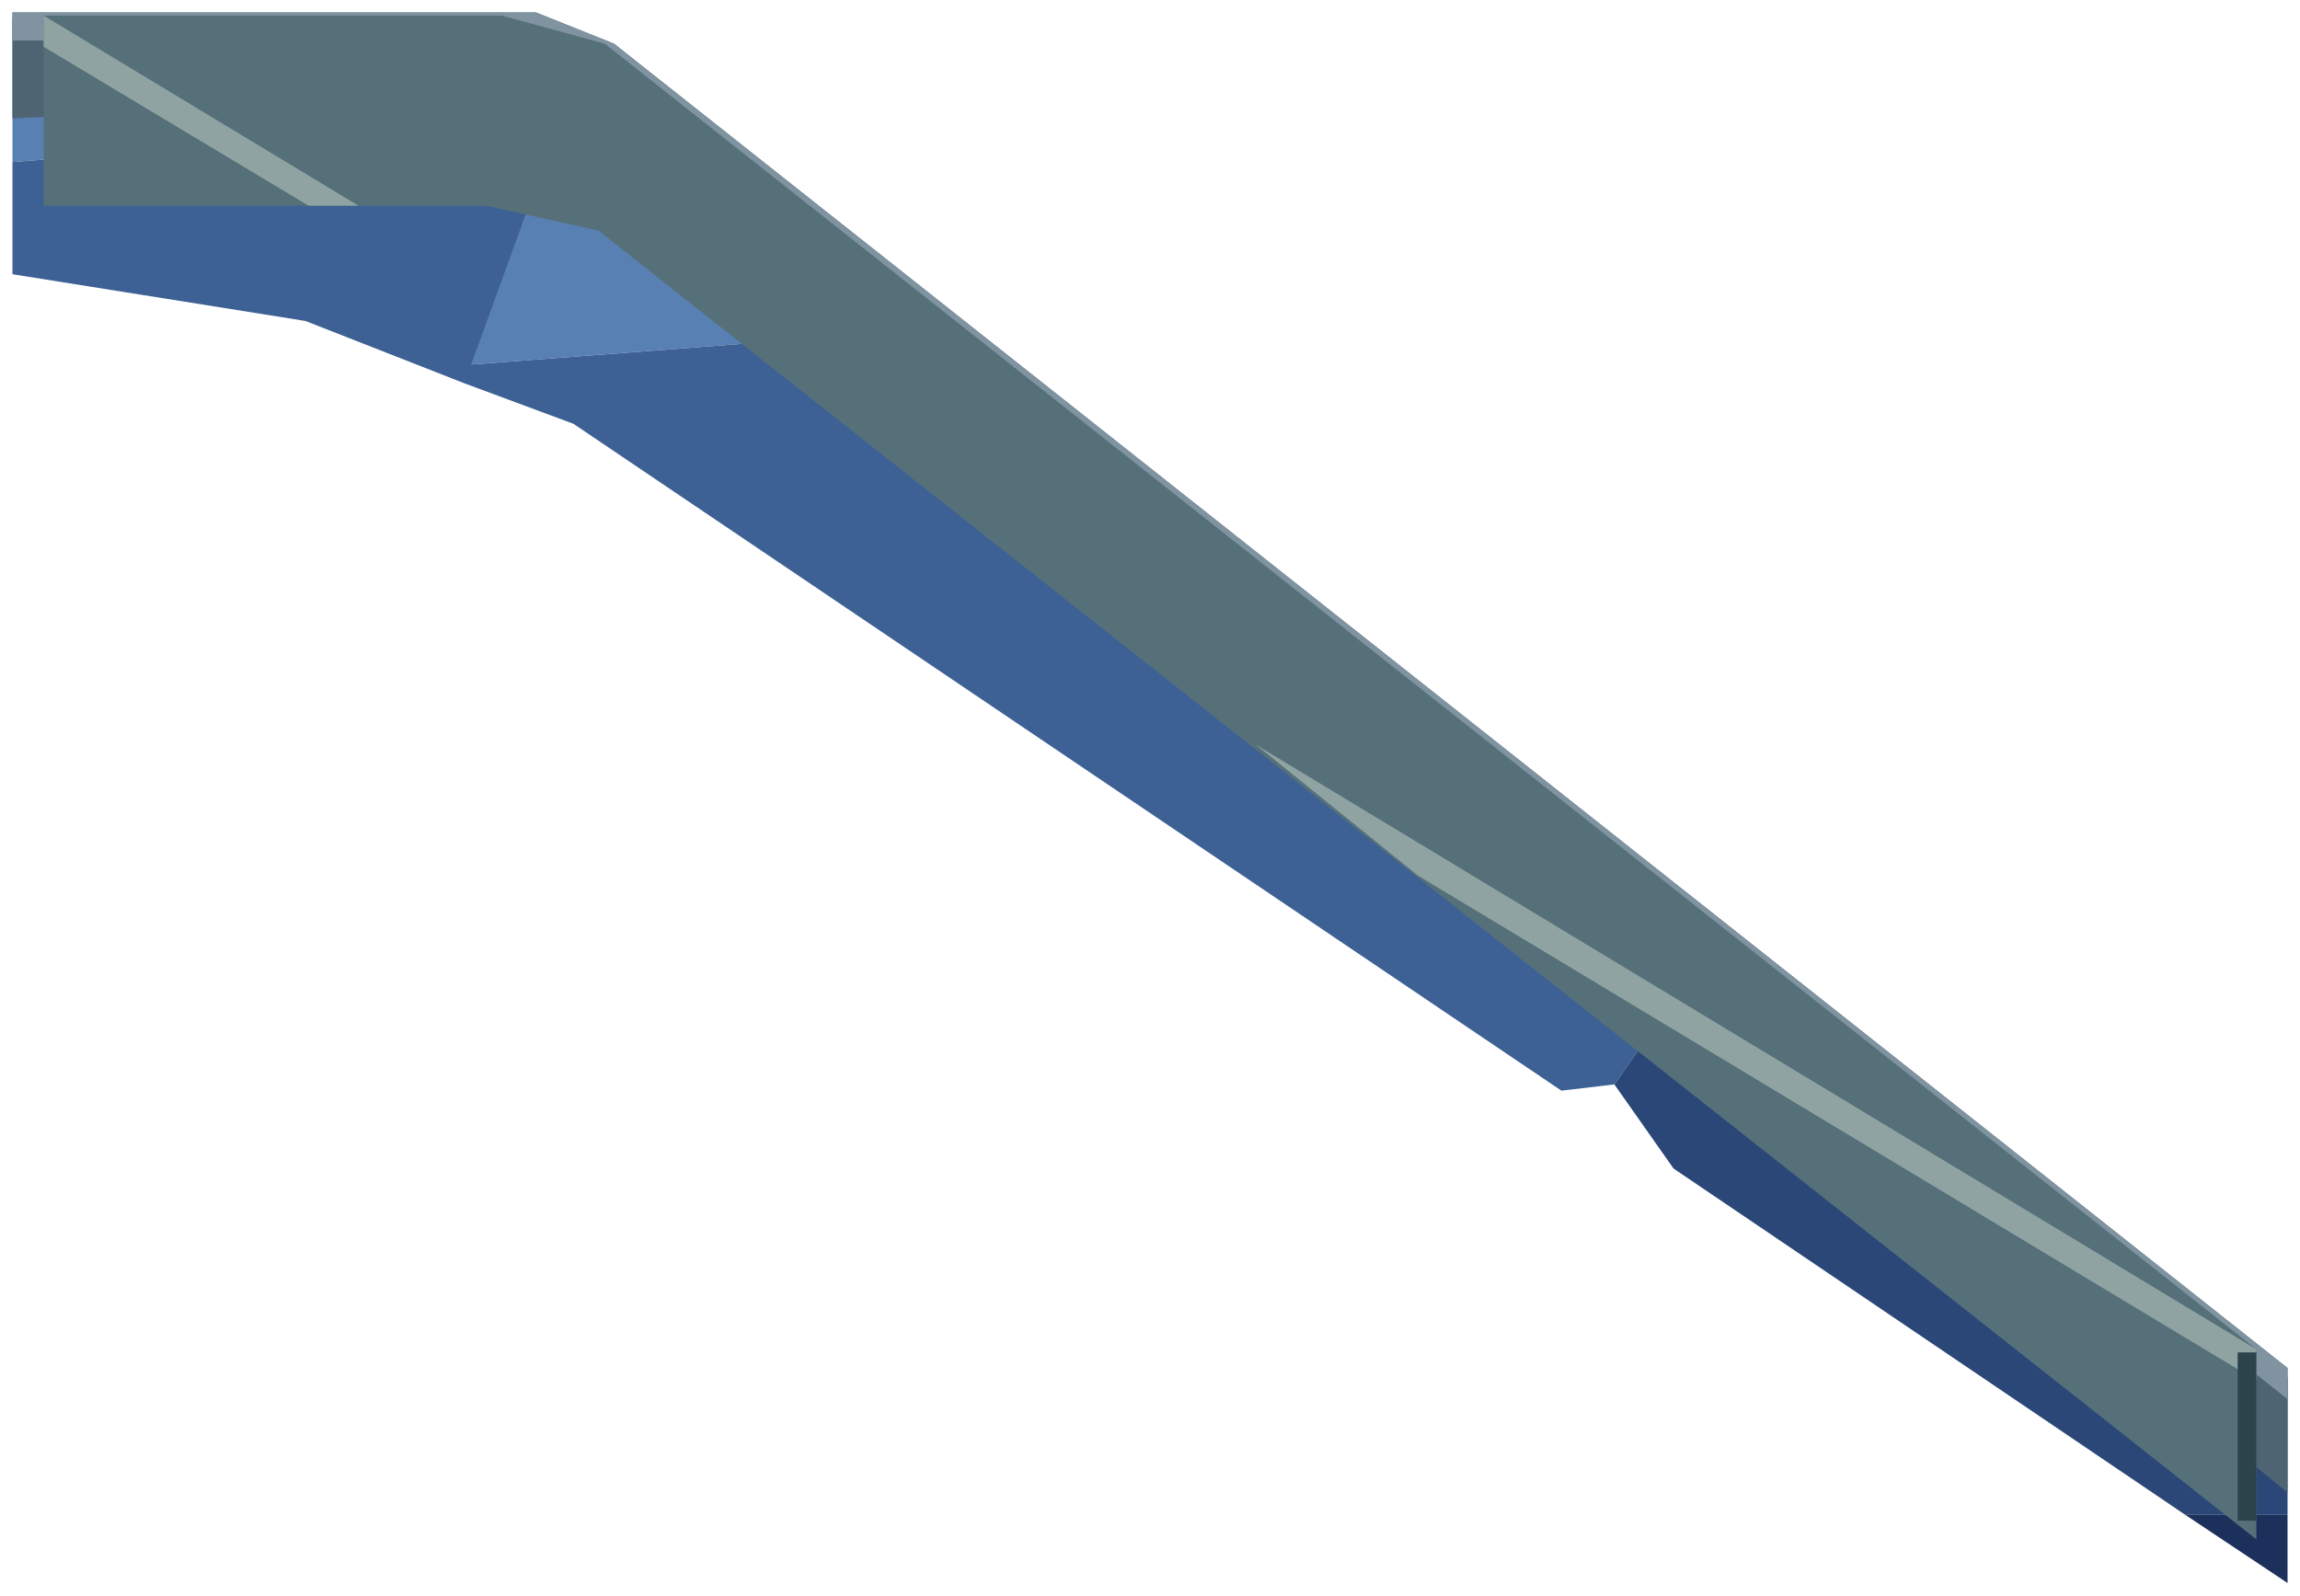
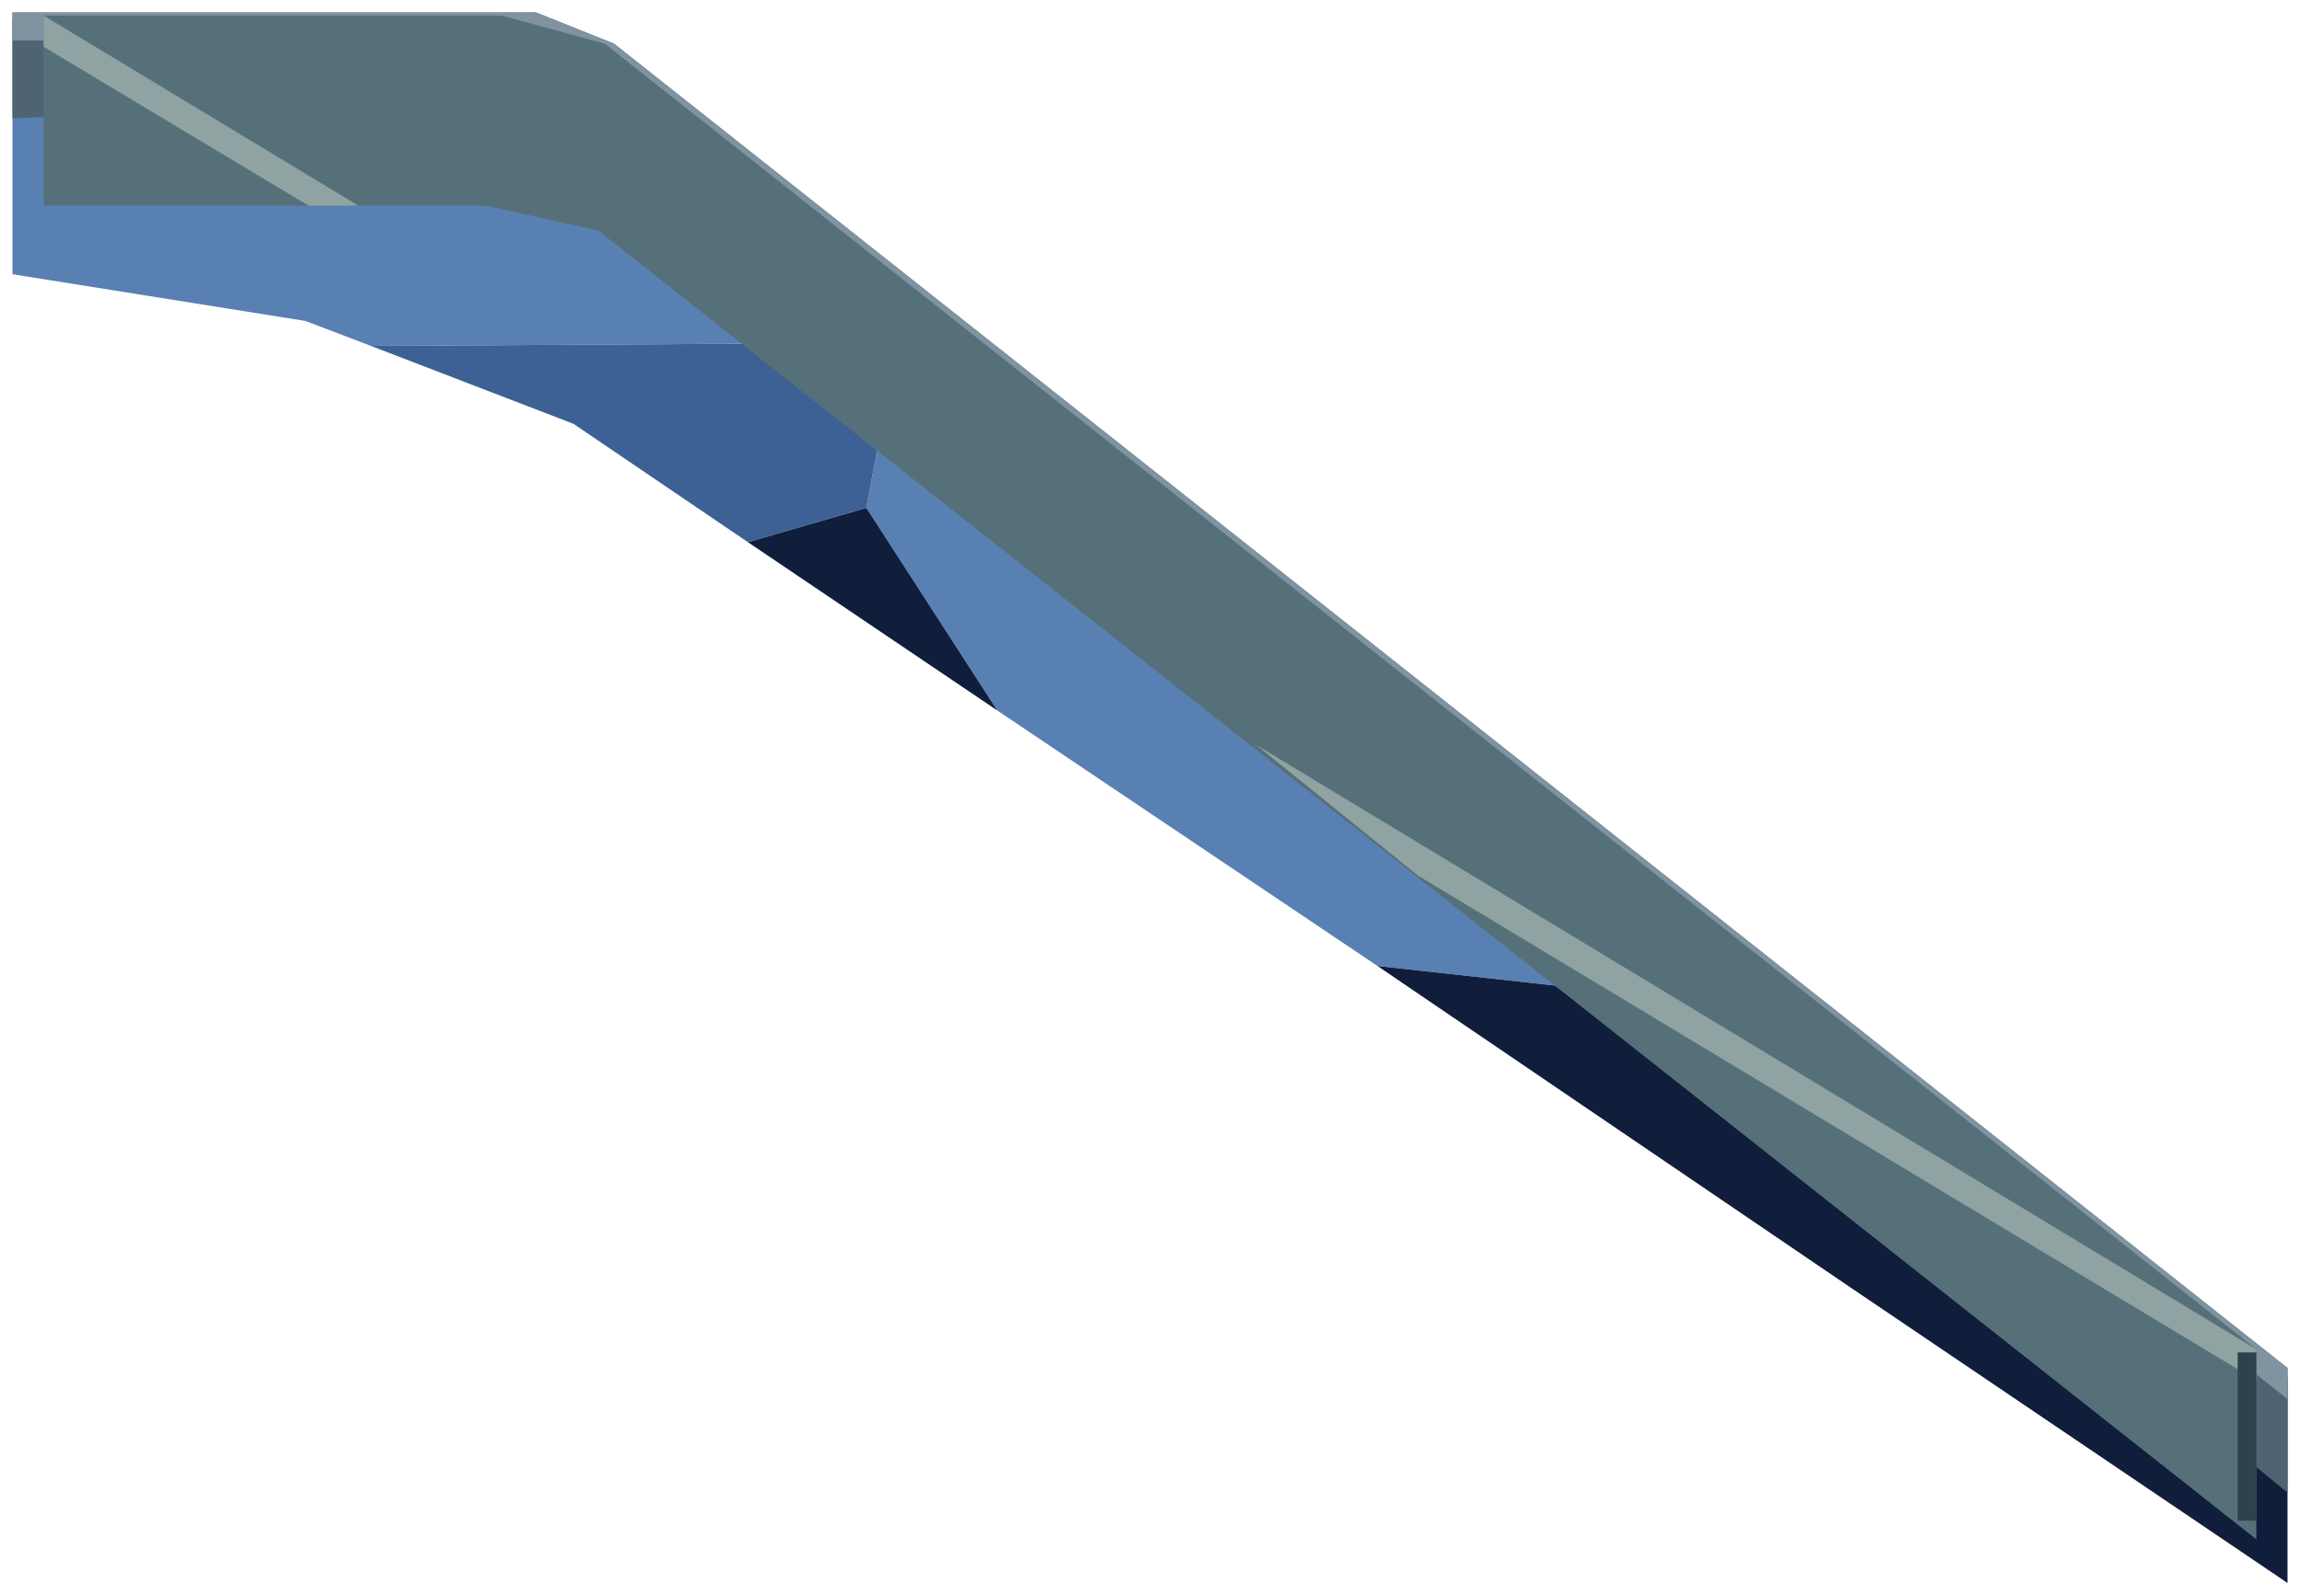
<svg xmlns="http://www.w3.org/2000/svg" width="738" height="512" viewBox="1316 4464 738 512">
-   <path d="M1320 4470 L1320 4516 L1496 4502 L1467 4581 L1624 4569 L1512 4480 L1488 4470 Z" fill="#5980b3" />
-   <path d="M1465 4587 L1496 4502 L1320 4516 L1320 4552 L1414 4567 Z M1467 4581 L1465 4587 L1500 4600 L1817 4814 L1834 4812 L1869 4762 L1624 4569 Z" fill="#3d6194" />
-   <path d="M2017 4950 L2050 4950 L2050 4906 L1869 4762 L1834 4812 L1853 4839 Z" fill="#2a4777" />
-   <path d="M2050 4950 L2017 4950 L2050 4972 Z" fill="#1b305b" />
+   <path d="M1488 4470 L1320 4470 L1320 4552 L1414 4567 L1435 4575 L1604 4574 L1594 4627 L1636 4692 L1758 4774 L1903 4790 L1512 4480 Z" fill="#5980b3" />
+   <path d="M1435 4575 L1500 4600 L1556 4638 L1594 4627 L1604 4574 Z" fill="#3d6194" />
+   <path d="M1594 4627 L1556 4638 L1636 4692 Z M1758 4774 L1911 4878 L2050 4972 L2050 4906 L1903 4790 Z" fill="#101d3b" />
  <path d="M1513 4478 L1488 4468 L1320 4468 L1320 4502 L1488 4494 L1512 4503 L2050 4943 L2050 4903 Z" fill="#4f6473" />
  <path d="M1513 4478 L1488 4468 L1320 4468 L1320 4477 L1488 4477 L1512 4486 L2050 4913 L2050 4903 Z" fill="#7f93a0" />
  <path d="M1330 4530 L1472 4530 L1508 4538 L2040 4958 L2040 4897 L1510 4478 L1477 4469 L1330 4469 Z" fill="#56707a" />
  <path d="M1330 4469 L1330 4479 L1415 4530 L1431 4530 Z M1719 4703 L1771 4745 L2040 4907 L2040 4897 Z" fill="#8fa3a2" />
  <path d="M2034 4898 L2034 4952 L2040 4952 L2040 4898 Z" fill="#2c434c" />
</svg>
